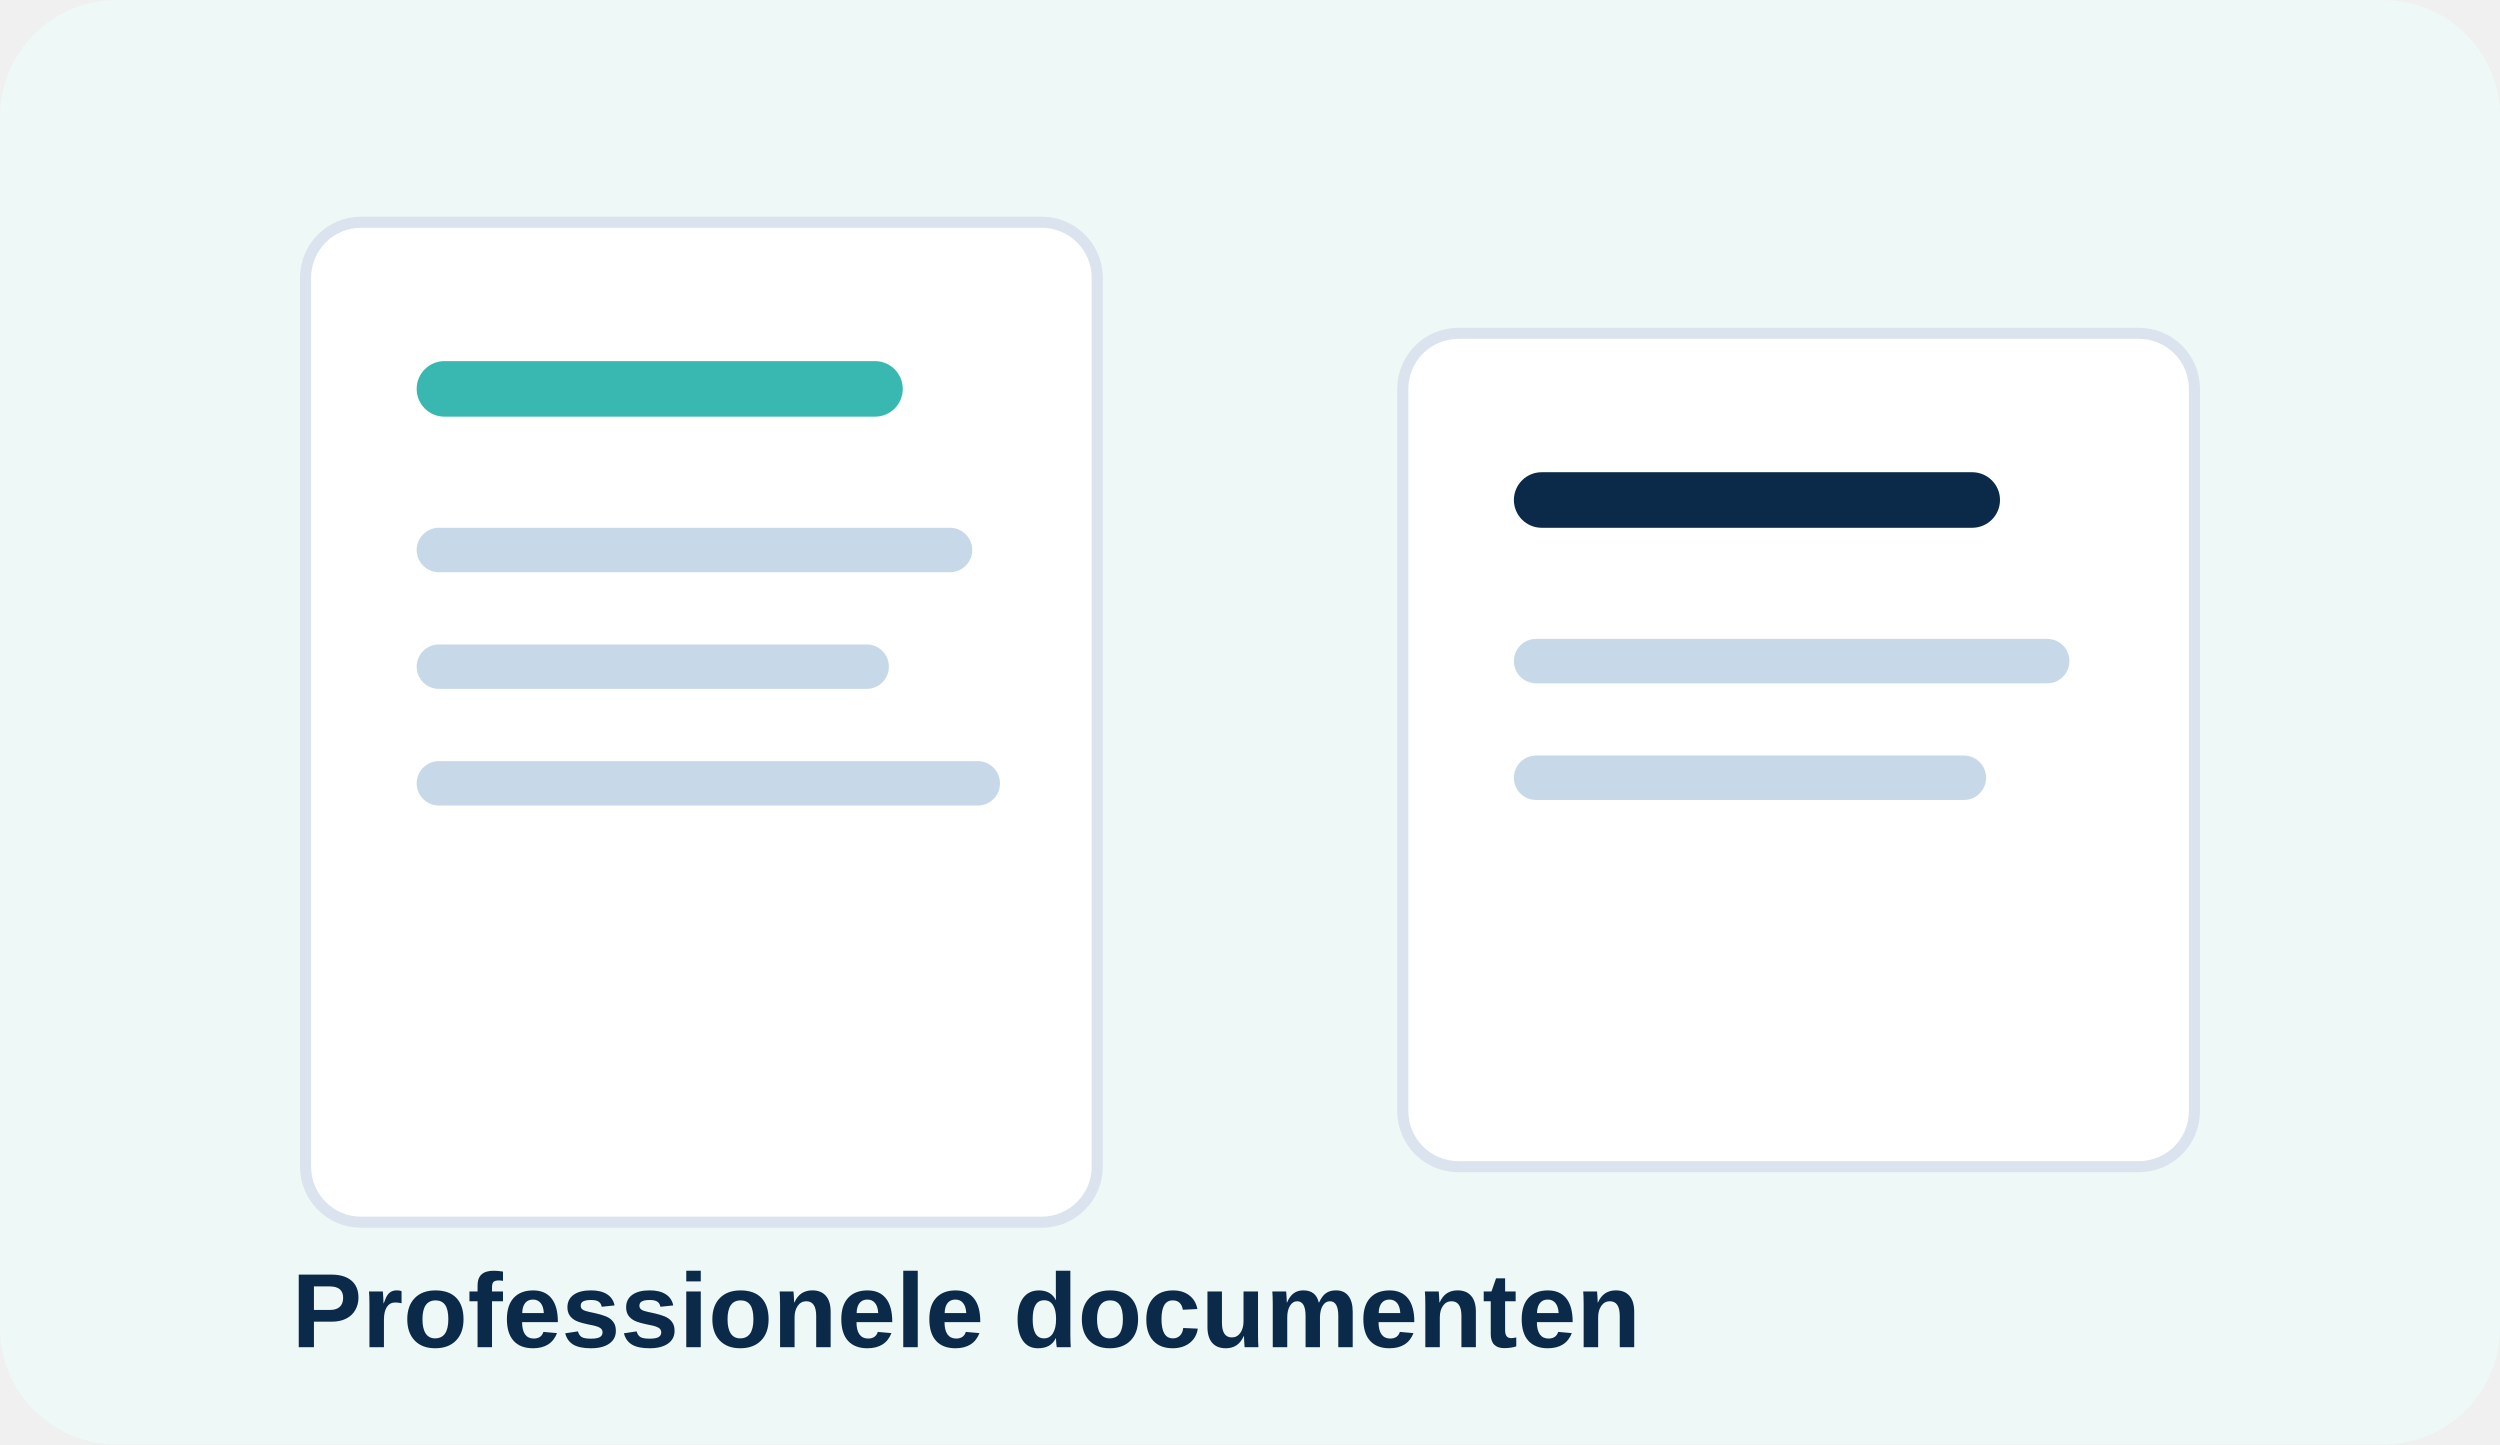
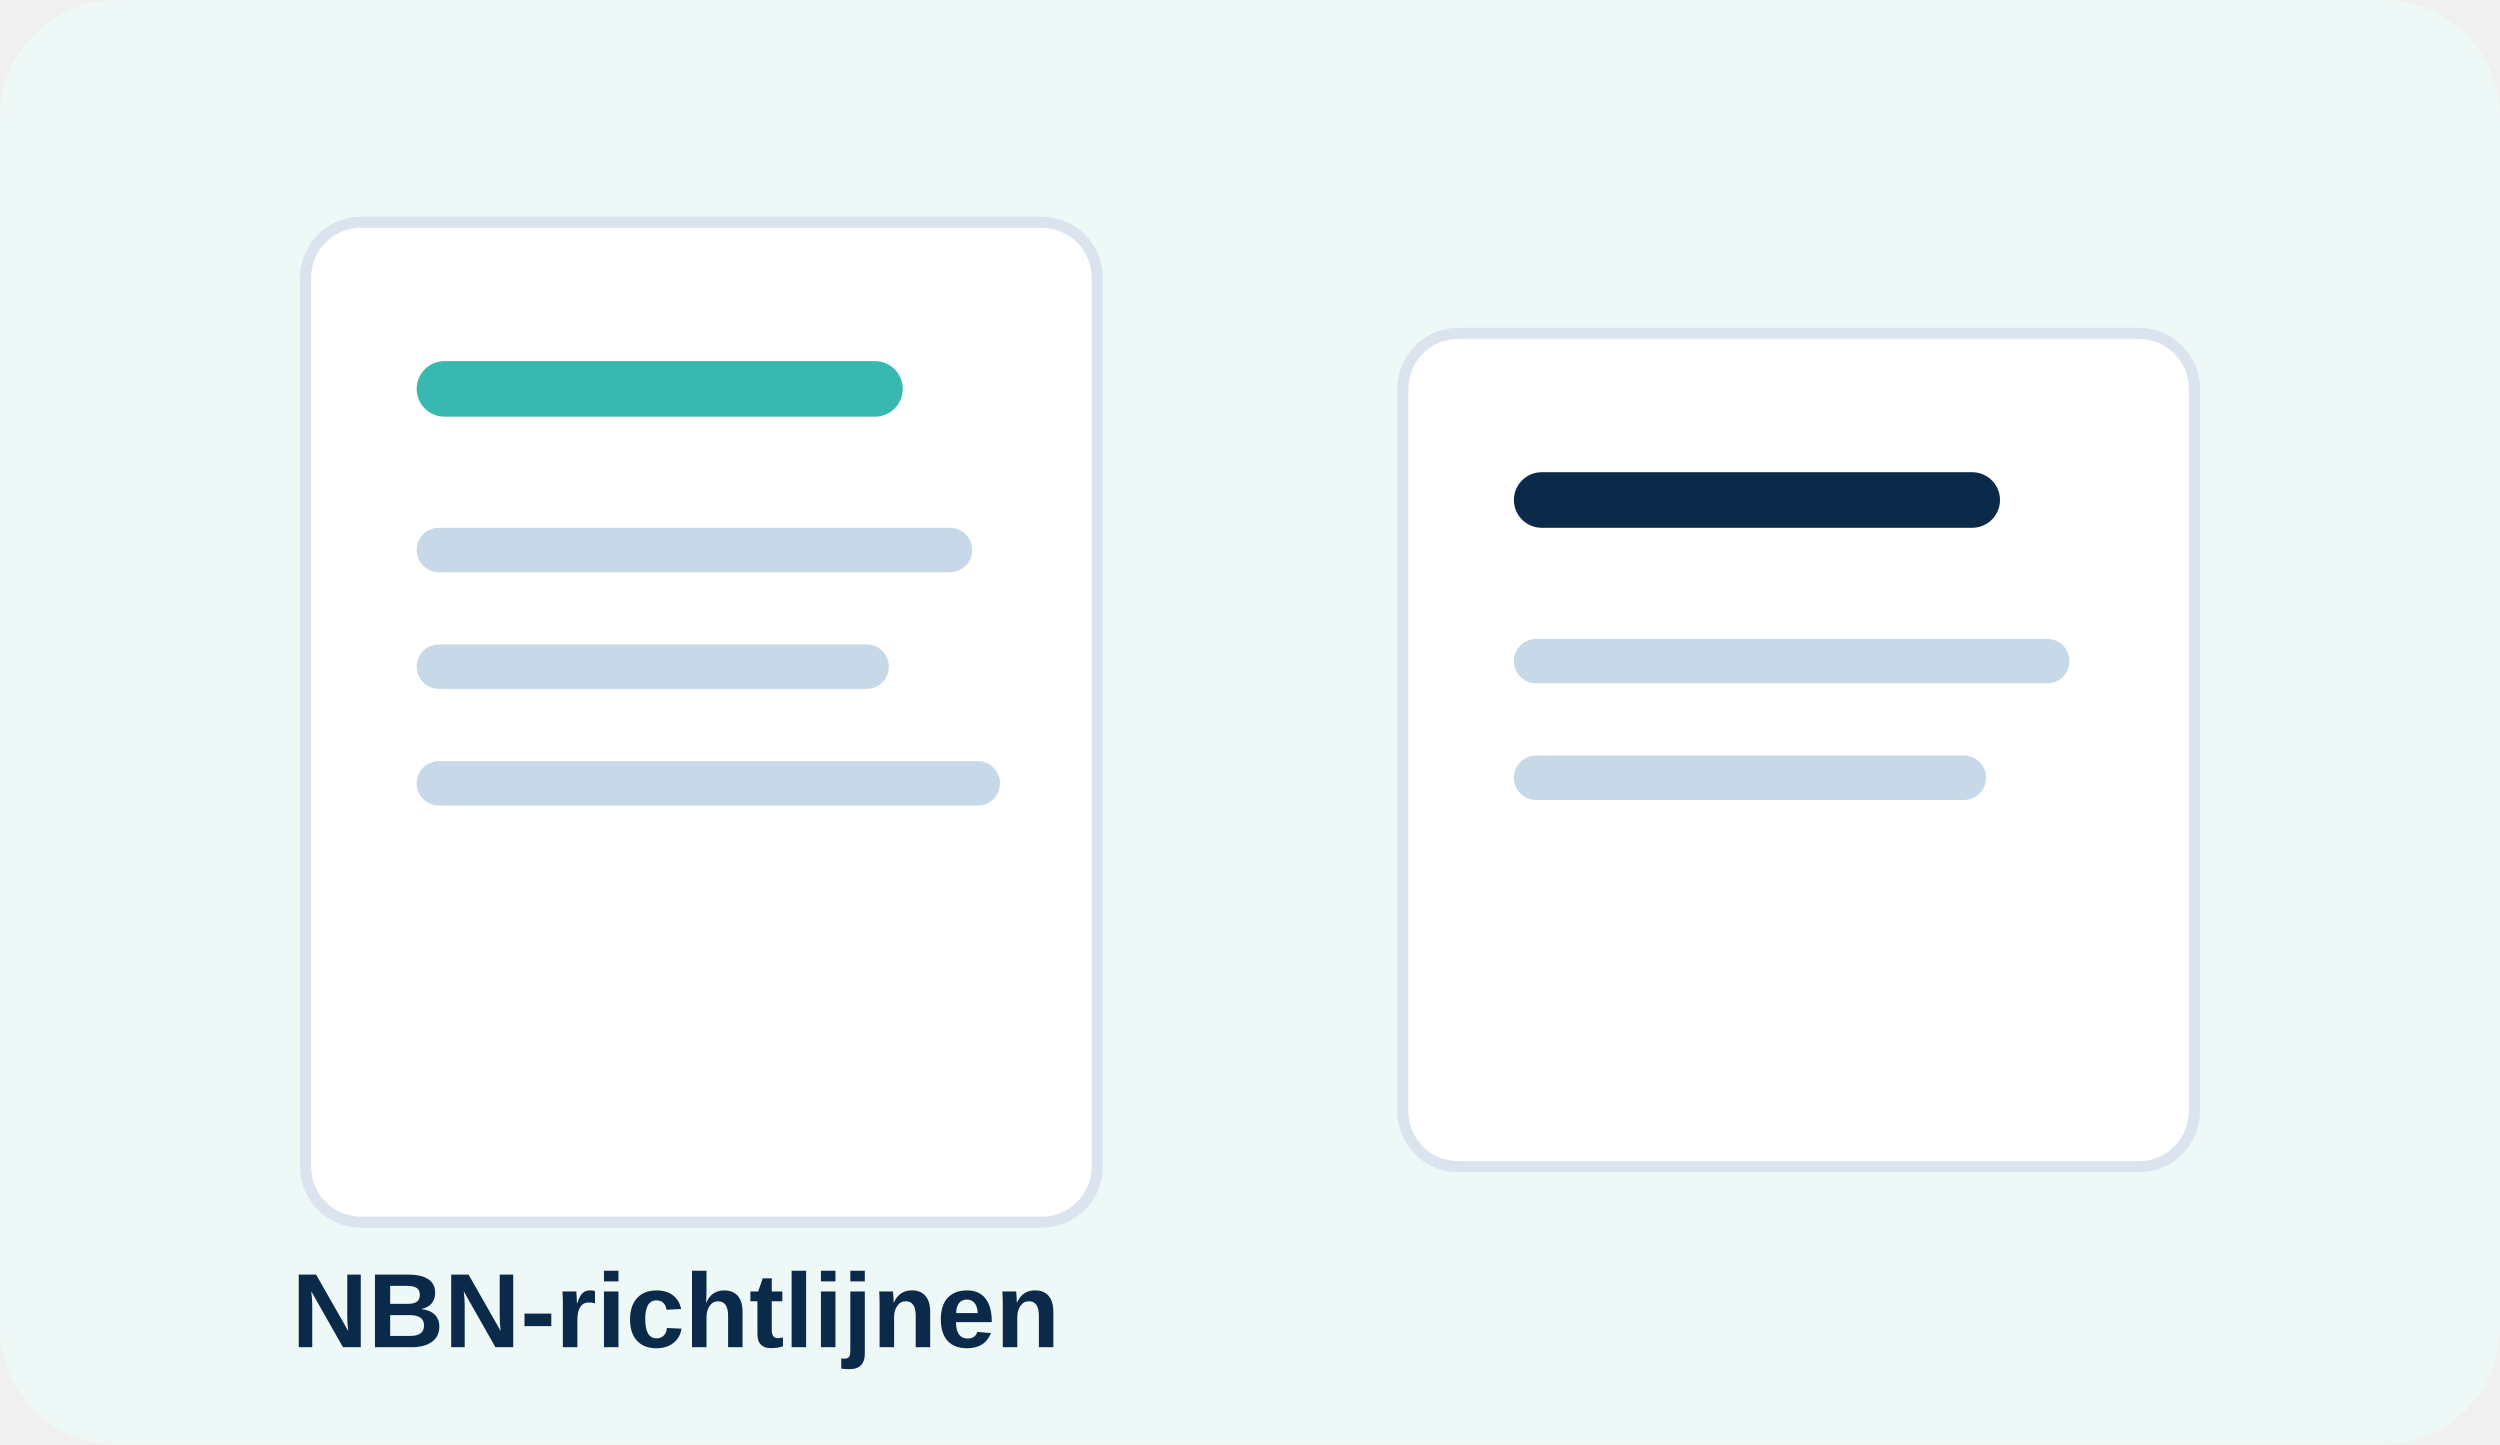
<svg xmlns="http://www.w3.org/2000/svg" viewBox="0 0 900 520">
  <rect width="900" height="520" rx="42" fill="#eef8f7" />
  <rect x="110" y="80" width="285" height="360" rx="20" fill="#fff" stroke="#dbe4ee" stroke-width="4" />
  <rect x="505" y="120" width="285" height="300" rx="20" fill="#fff" stroke="#dbe4ee" stroke-width="4" />
  <rect x="150" y="130" width="175" height="20" rx="10" fill="#39b8b2" />
  <rect x="150" y="190" width="200" height="16" rx="8" fill="#c7d9e8" />
  <rect x="150" y="232" width="170" height="16" rx="8" fill="#c7d9e8" />
  <rect x="150" y="274" width="210" height="16" rx="8" fill="#c7d9e8" />
  <rect x="545" y="170" width="175" height="20" rx="10" fill="#0b2a4a" />
  <rect x="545" y="230" width="200" height="16" rx="8" fill="#c7d9e8" />
  <rect x="545" y="272" width="170" height="16" rx="8" fill="#c7d9e8" />
-   <text x="105" y="485" font-family="Arial" font-size="38" font-weight="800" fill="#0b2a4a">Professionele documenten</text>
+   <text x="105" y="485" font-family="Arial" font-size="38" font-weight="800" fill="#0b2a4a">NBN-richtlijnen</text>
</svg>
